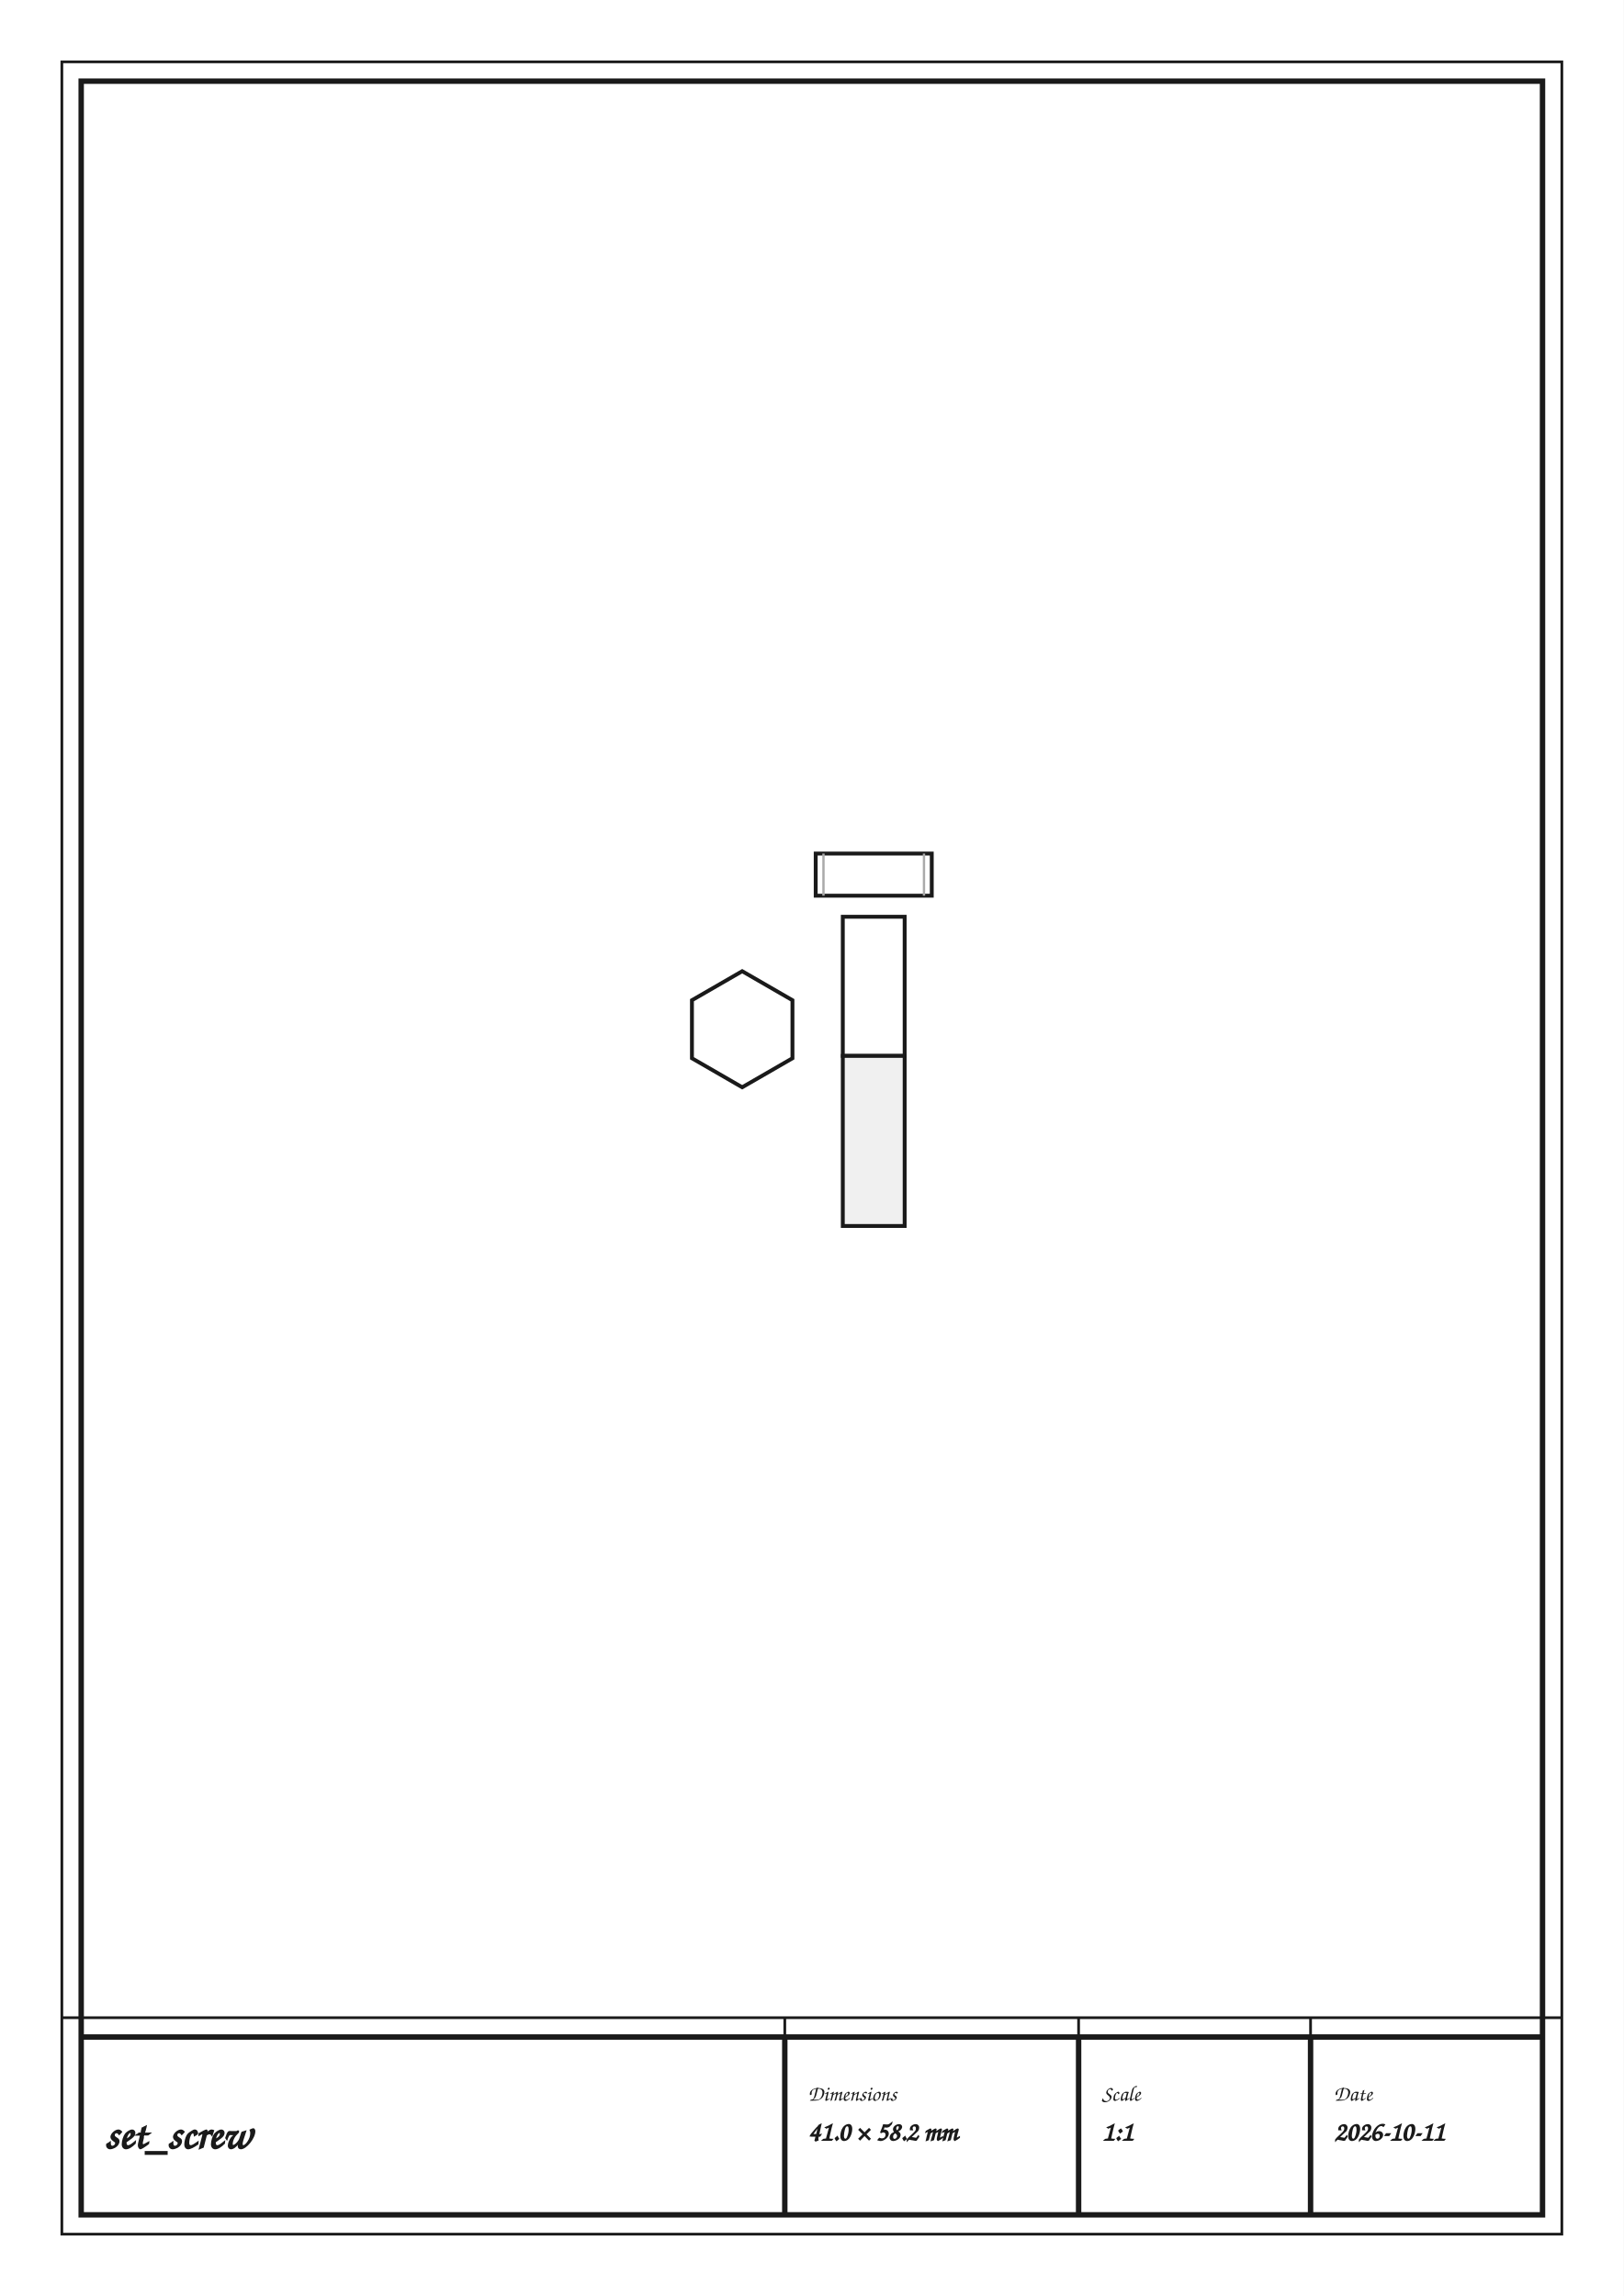
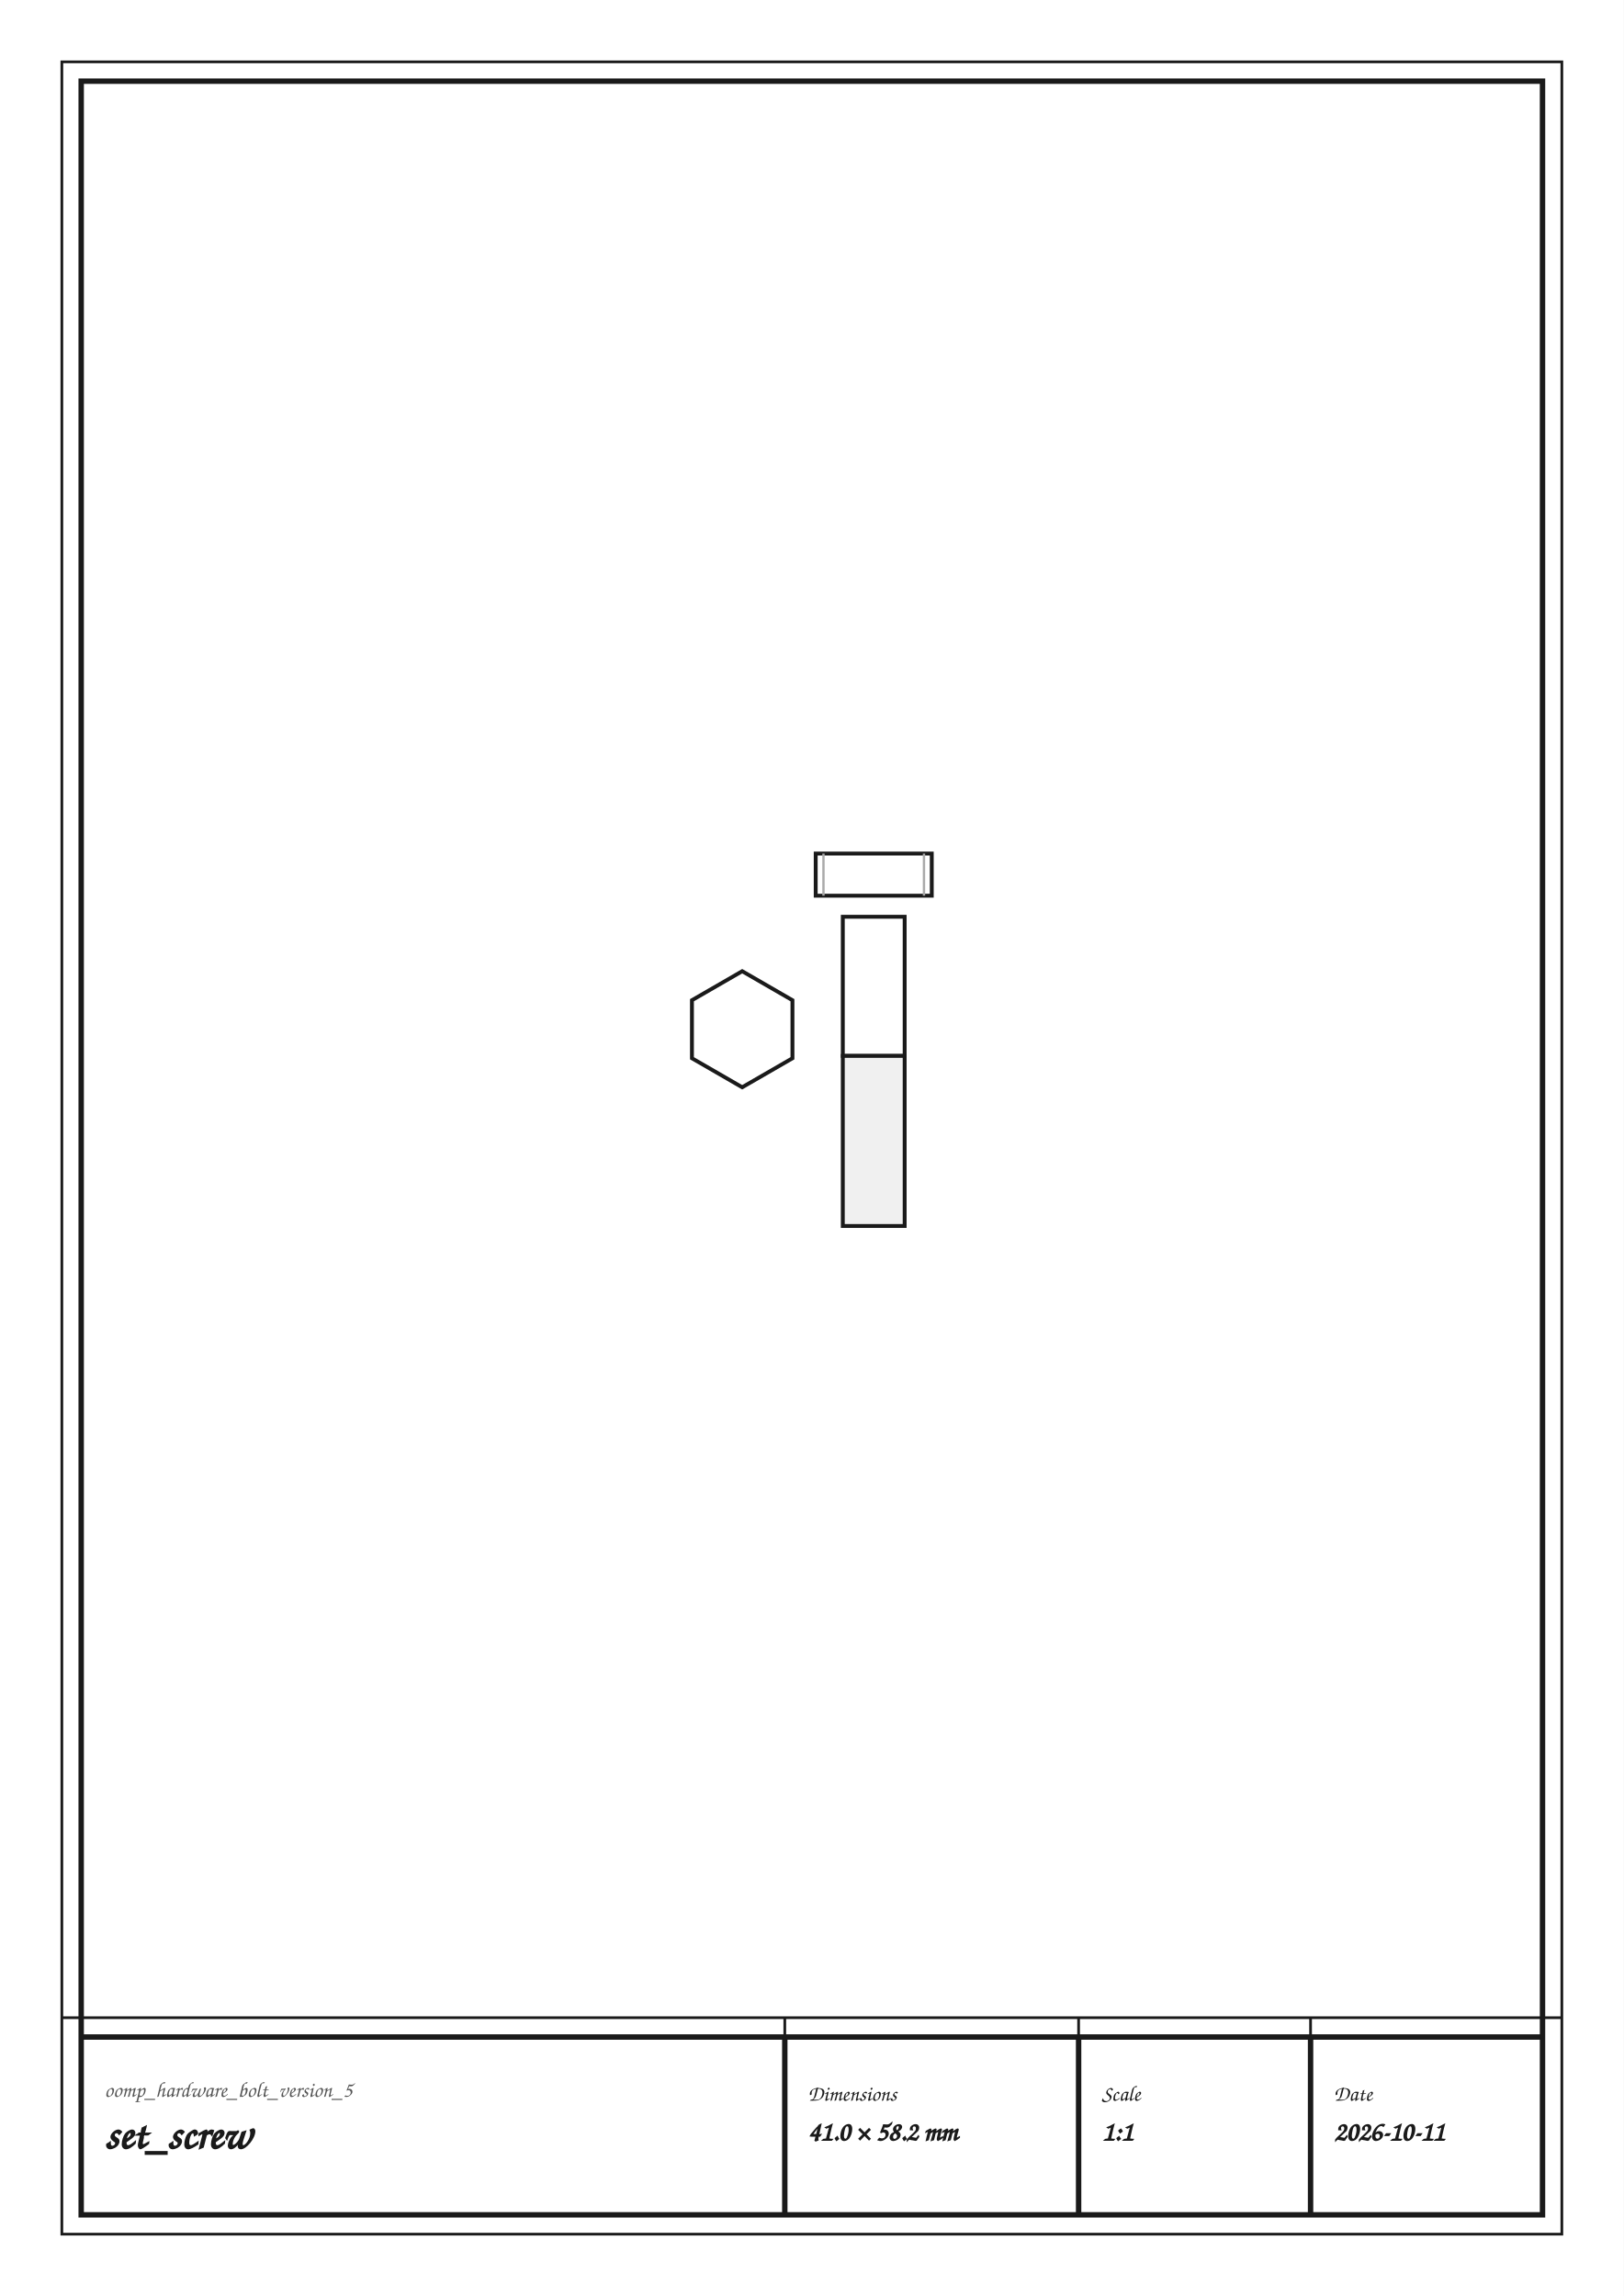
<svg xmlns="http://www.w3.org/2000/svg" width="210mm" height="297mm" viewBox="0 0 210 297">
  <rect x="0" y="0" width="210" height="297" fill="white" stroke="none" />
  <rect x="8" y="8" width="194" height="281" fill="none" stroke="#1A1A1A" stroke-width="0.35" />
  <rect x="10.5" y="10.5" width="189" height="276" fill="none" stroke="#1A1A1A" stroke-width="0.7" />
  <line x1="8" y1="261" x2="202" y2="261" stroke="#1A1A1A" stroke-width="0.35" />
  <line x1="10.5" y1="263.5" x2="199.5" y2="263.5" stroke="#1A1A1A" stroke-width="0.7" />
  <line x1="101.5" y1="261" x2="101.5" y2="286.5" stroke="#1A1A1A" stroke-width="0.35" />
  <line x1="101.5" y1="263.5" x2="101.5" y2="286.5" stroke="#1A1A1A" stroke-width="0.7" />
  <line x1="139.5" y1="261" x2="139.5" y2="286.5" stroke="#1A1A1A" stroke-width="0.35" />
  <line x1="139.5" y1="263.5" x2="139.5" y2="286.5" stroke="#1A1A1A" stroke-width="0.7" />
  <line x1="169.5" y1="261" x2="169.5" y2="286.5" stroke="#1A1A1A" stroke-width="0.35" />
  <line x1="169.5" y1="263.5" x2="169.5" y2="286.5" stroke="#1A1A1A" stroke-width="0.7" />
+   <text x="13.5" y="270.5" font-family="Swis721 Blk BT, comic sans ms" font-size="2.8" font-weight="normal" text-anchor="start" dominant-baseline="middle" fill="#555555" textLength="85" lengthAdjust="spacingAndGlyphs">oomp_hardware_bolt_version_5</text>
  <text x="13.5" y="276.5" font-family="Swis721 Blk BT, comic sans ms" font-size="5.5" font-weight="bold" text-anchor="start" dominant-baseline="middle" fill="#1A1A1A" textLength="85" lengthAdjust="spacingAndGlyphs">set_screw</text>
  <text x="104.5" y="271" font-family="Swis721 Blk BT, comic sans ms" font-size="2.8" font-weight="normal" text-anchor="start" dominant-baseline="middle" fill="#1A1A1A">Dimensions</text>
  <text x="104.5" y="276" font-family="Swis721 Blk BT, comic sans ms" font-size="3.5" font-weight="bold" text-anchor="start" dominant-baseline="middle" fill="#1A1A1A">41.0 × 58.2 mm</text>
  <text x="142.5" y="271" font-family="Swis721 Blk BT, comic sans ms" font-size="2.8" font-weight="normal" text-anchor="start" dominant-baseline="middle" fill="#1A1A1A">Scale</text>
  <text x="142.5" y="276" font-family="Swis721 Blk BT, comic sans ms" font-size="3.5" font-weight="bold" text-anchor="start" dominant-baseline="middle" fill="#1A1A1A">1:1</text>
  <text x="172.5" y="271" font-family="Swis721 Blk BT, comic sans ms" font-size="2.8" font-weight="normal" text-anchor="start" dominant-baseline="middle" fill="#1A1A1A">Date</text>
  <text x="172.5" y="276" font-family="Swis721 Blk BT, comic sans ms" font-size="3.5" font-weight="bold" text-anchor="start" dominant-baseline="middle" fill="#1A1A1A">2026-10-11</text>
  <g transform="translate(84.4916,105.4125) scale(1)">
    <polygon points="18,23.972 11.5,20.219 5,23.972 5,31.478 11.5,35.231 18,31.478" fill="none" stroke="#1A1A1A" stroke-width="0.5" />
    <rect x="21.006" y="5" width="15.011" height="5.45" fill="none" stroke="#1A1A1A" stroke-width="0.5" />
    <line x1="22.011" y1="10.45" x2="22.011" y2="5" fill="#333333" stroke="#AAAAAA" stroke-width="0.3" />
    <line x1="35.011" y1="10.45" x2="35.011" y2="5" fill="#333333" stroke="#AAAAAA" stroke-width="0.3" />
    <rect x="24.511" y="13.175" width="8" height="18" fill="none" stroke="#1A1A1A" stroke-width="0.5" />
    <rect x="24.511" y="31.175" width="8" height="22" fill="#F0F0F0" stroke="#1A1A1A" stroke-width="0.5" />
  </g>
</svg>
